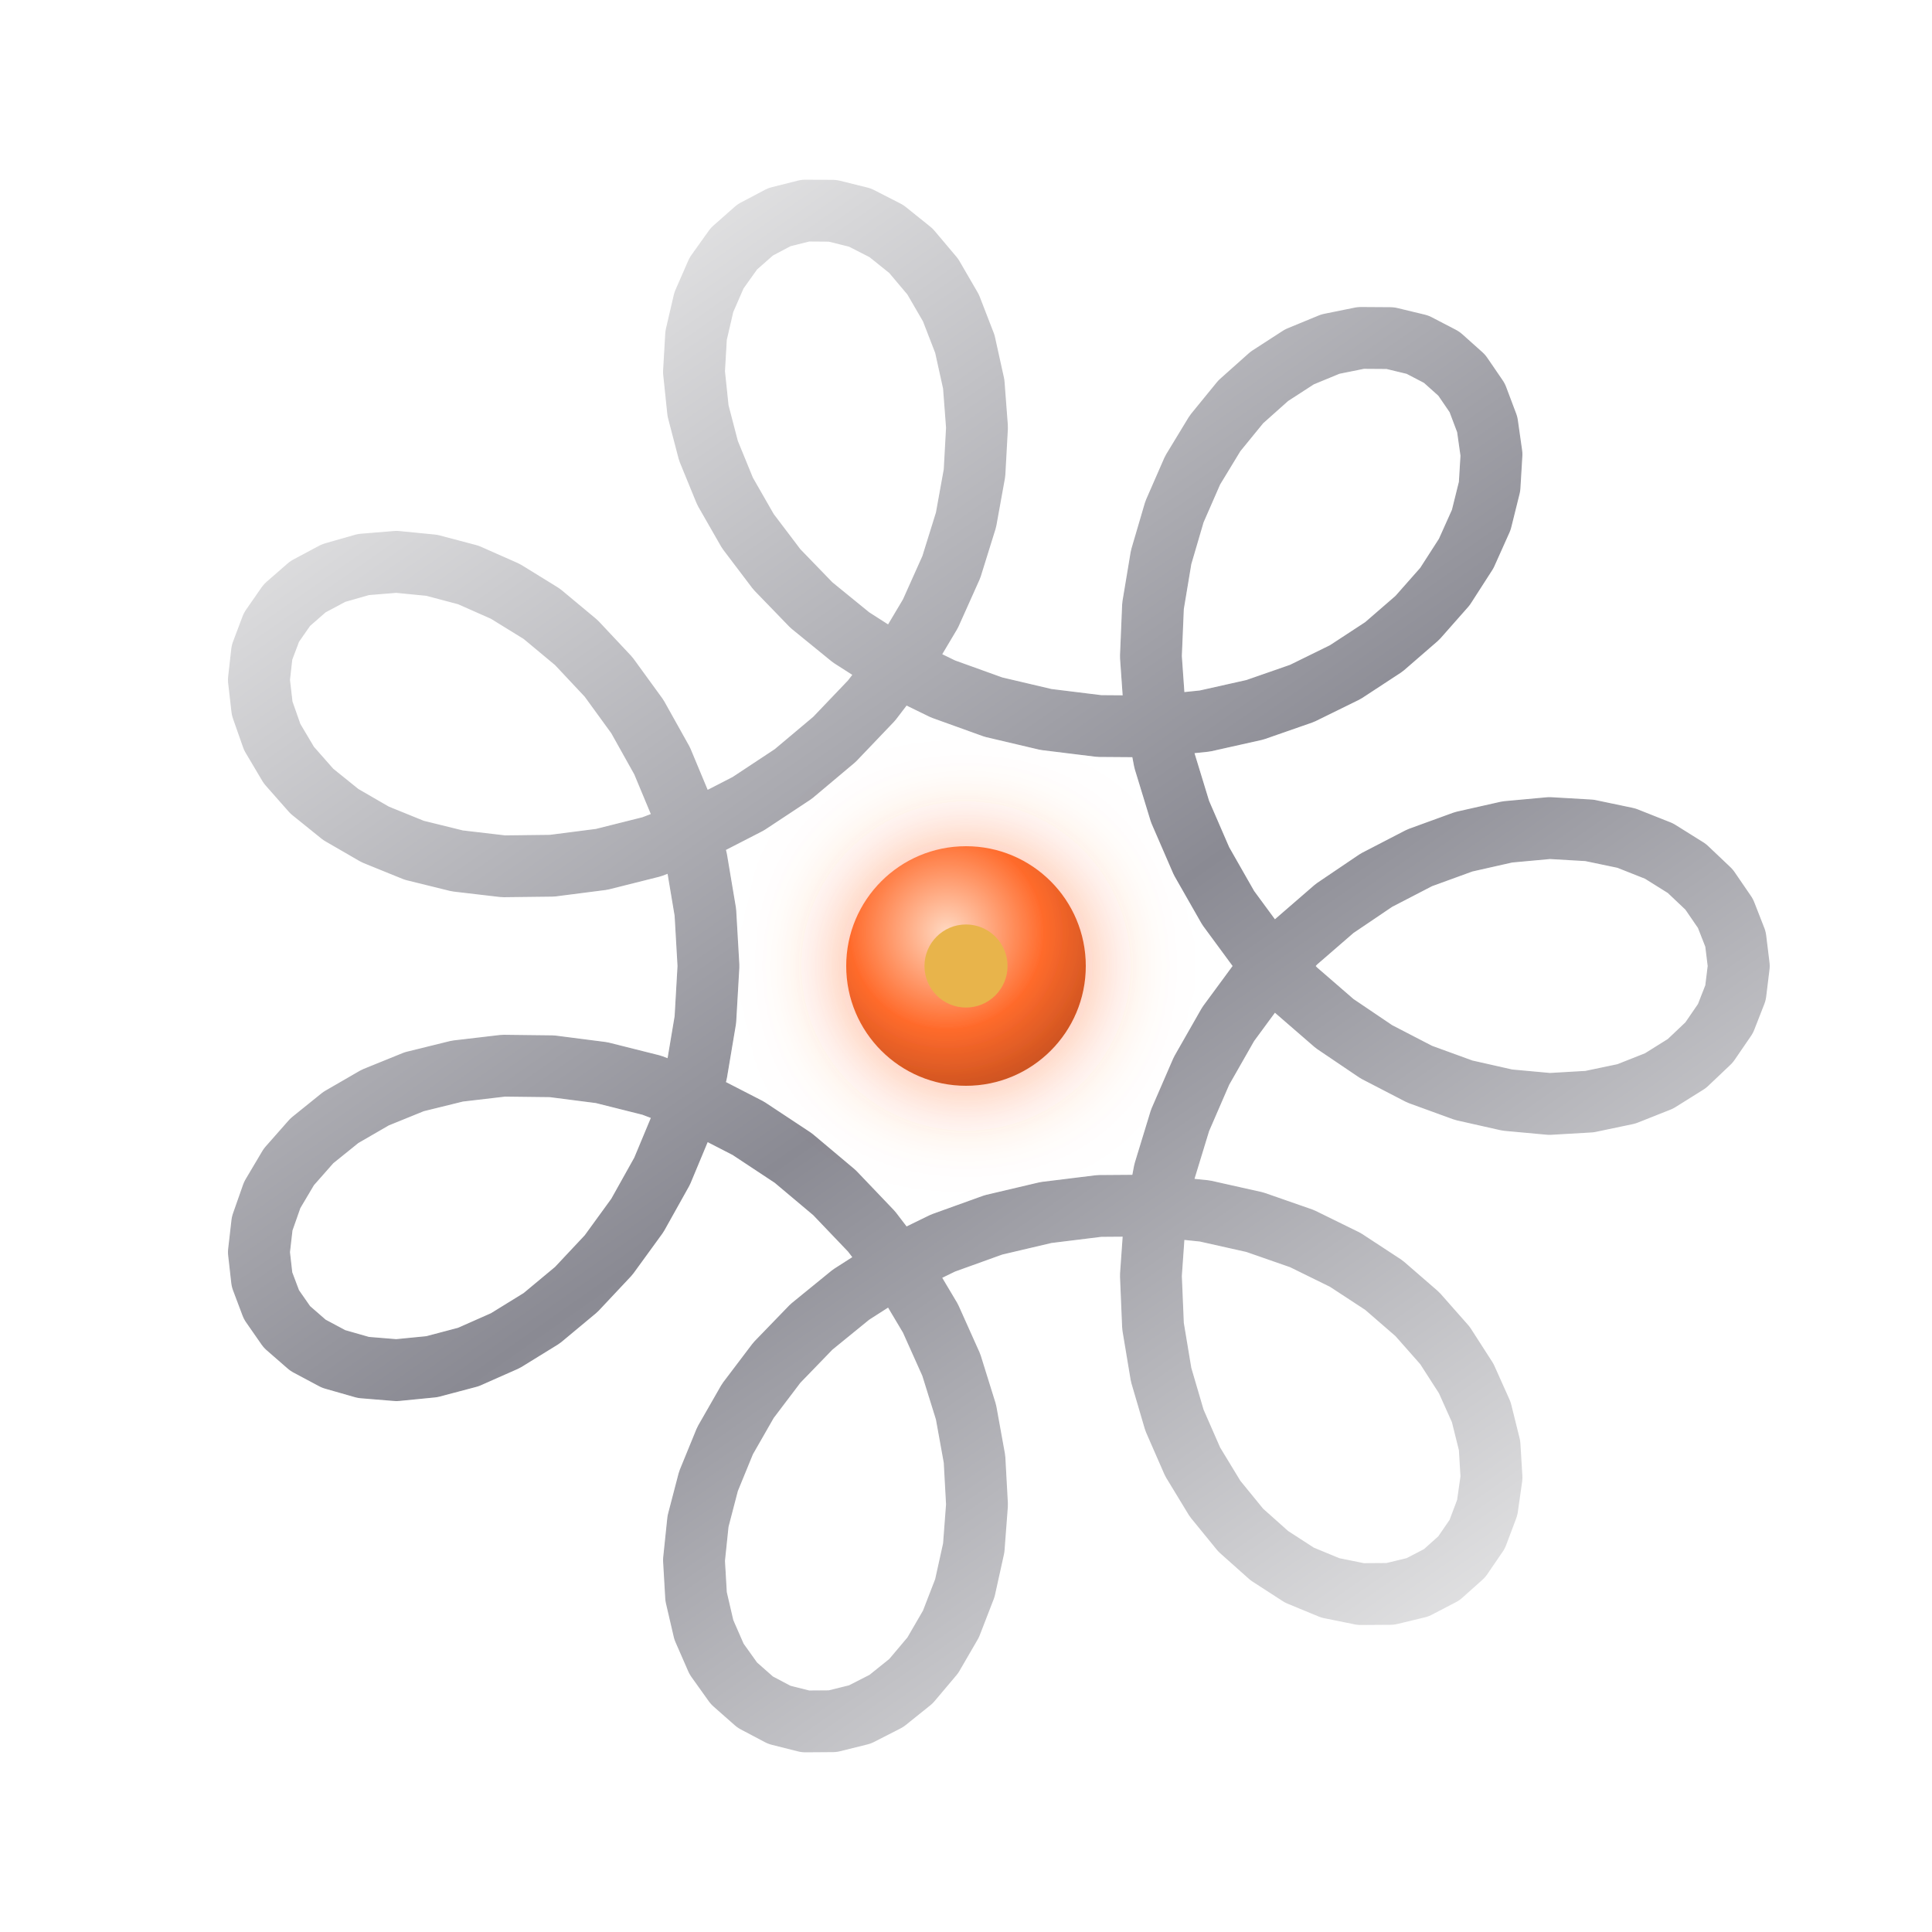
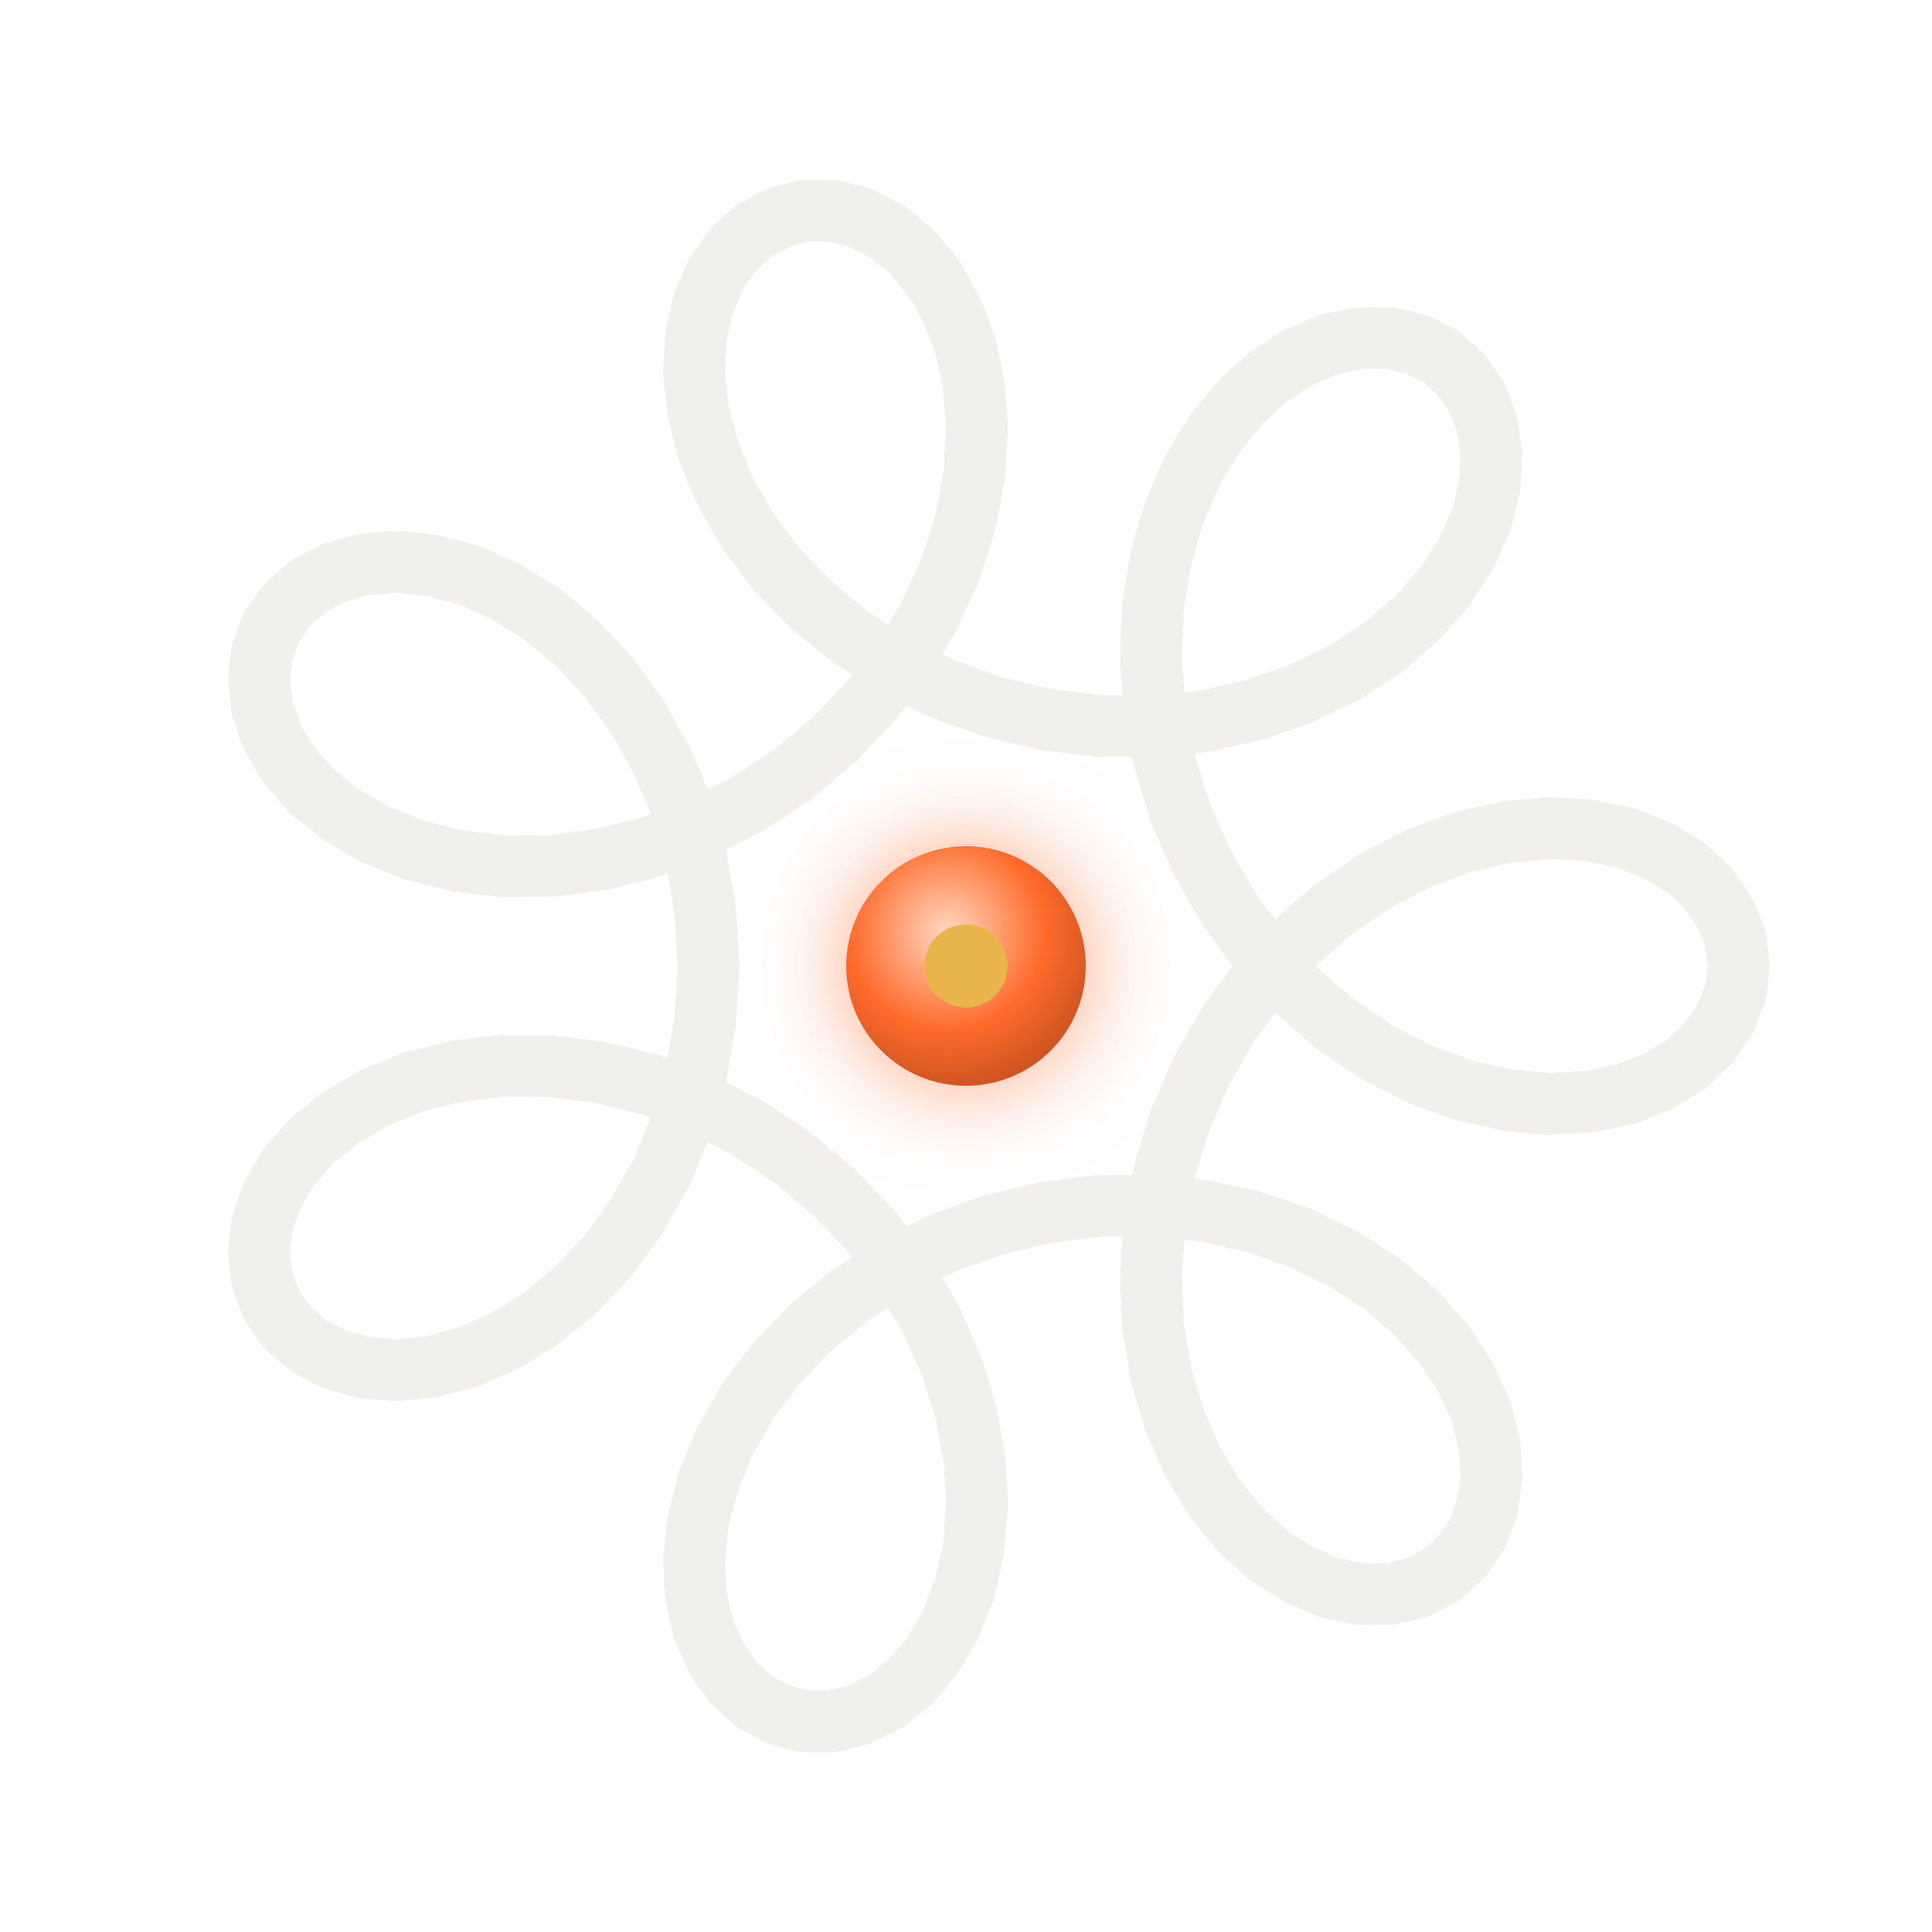
<svg xmlns="http://www.w3.org/2000/svg" viewBox="0 0 100 100" width="512" height="512" fill="none">
  <defs>
-     <linearGradient id="spiral" x1="15%" y1="0%" x2="85%" y2="100%">
-       <stop offset="0%" stop-color="#EDEDED" />
-       <stop offset="52%" stop-color="#8A8A93" />
-       <stop offset="100%" stop-color="#EDEDED" />
-     </linearGradient>
    <radialGradient id="core" cx="42%" cy="36%" r="72%">
      <stop offset="0%" stop-color="#FFD9C2" />
      <stop offset="56%" stop-color="#FF6B2C" />
      <stop offset="100%" stop-color="#C24E1E" />
    </radialGradient>
    <filter id="glow" x="-40%" y="-40%" width="180%" height="180%">
-       <feDropShadow dx="0" dy="0" stdDeviation="2.2" flood-color="#FFFFFF" flood-opacity="0.55" />
+       <feDropShadow dx="0" dy="0" stdDeviation="2.2" flood-color="#FFFFFF" flood-opacity="0.24" />
    </filter>
    <filter id="coreglow" x="-60%" y="-60%" width="220%" height="220%">
      <feDropShadow dx="0" dy="0" stdDeviation="2.4" flood-color="#FF6B2C" flood-opacity="0.6" />
    </filter>
  </defs>
  <g filter="url(#glow)">
-     <path d="M90.00 50.00 L89.83 48.61 L89.31 47.28 L88.46 46.04 L87.31 44.95 L85.87 44.05 L84.18 43.38 L82.27 42.98 L80.20 42.86 L78.02 43.06 L75.76 43.57 L73.48 44.40 L71.24 45.56 L69.08 47.02 L67.06 48.77 L65.21 50.78 L63.57 53.01 L62.19 55.43 L61.08 57.99 L60.27 60.64 L59.76 63.33 L59.57 66.02 L59.68 68.64 L60.10 71.16 L60.79 73.51 L61.73 75.66 L62.89 77.57 L64.22 79.20 L65.70 80.52 L67.26 81.53 L68.86 82.19 L70.44 82.51 L71.96 82.50 L73.37 82.16 L74.62 81.51 L75.66 80.58 L76.46 79.41 L76.98 78.03 L77.20 76.48 L77.10 74.82 L76.67 73.09 L75.89 71.35 L74.79 69.64 L73.36 68.02 L71.63 66.52 L69.63 65.21 L67.39 64.11 L64.95 63.26 L62.36 62.68 L59.66 62.40 L56.90 62.42 L54.14 62.76 L51.42 63.40 L48.81 64.34 L46.33 65.55 L44.05 67.01 L42.00 68.68 L40.21 70.53 L38.71 72.51 L37.53 74.57 L36.67 76.67 L36.13 78.74 L35.92 80.75 L36.03 82.64 L36.43 84.36 L37.09 85.87 L37.99 87.13 L39.09 88.10 L40.34 88.76 L41.69 89.10 L43.10 89.09 L44.51 88.74 L45.88 88.04 L47.15 87.02 L48.28 85.68 L49.22 84.06 L49.94 82.20 L50.40 80.12 L50.57 77.88 L50.44 75.52 L50.00 73.09 L49.24 70.65 L48.16 68.24 L46.78 65.92 L45.11 63.74 L43.19 61.73 L41.06 59.94 L38.73 58.40 L36.28 57.14 L33.73 56.17 L31.14 55.52 L28.57 55.19 L26.06 55.16 L23.67 55.44 L21.44 55.99 L19.42 56.81 L17.64 57.84 L16.14 59.05 L14.95 60.40 L14.09 61.85 L13.57 63.33 L13.40 64.81 L13.56 66.23 L14.05 67.53 L14.85 68.68 L15.94 69.63 L17.27 70.34 L18.81 70.78 L20.52 70.92 L22.35 70.74 L24.24 70.24 L26.16 69.39 L28.04 68.23 L29.83 66.74 L31.50 64.96 L32.99 62.91 L34.27 60.62 L35.30 58.15 L36.05 55.52 L36.51 52.78 L36.67 50.00 L36.51 47.22 L36.05 44.48 L35.30 41.85 L34.27 39.38 L32.99 37.09 L31.50 35.04 L29.83 33.26 L28.04 31.77 L26.16 30.61 L24.24 29.76 L22.35 29.26 L20.52 29.08 L18.81 29.22 L17.27 29.66 L15.94 30.37 L14.85 31.32 L14.05 32.47 L13.56 33.77 L13.40 35.19 L13.57 36.67 L14.09 38.15 L14.95 39.60 L16.14 40.95 L17.64 42.16 L19.42 43.19 L21.44 44.01 L23.67 44.56 L26.06 44.84 L28.57 44.81 L31.14 44.48 L33.73 43.83 L36.28 42.86 L38.73 41.60 L41.06 40.06 L43.19 38.27 L45.11 36.26 L46.78 34.08 L48.16 31.76 L49.24 29.35 L50.00 26.91 L50.44 24.48 L50.57 22.12 L50.40 19.88 L49.94 17.80 L49.22 15.94 L48.28 14.32 L47.15 12.98 L45.88 11.96 L44.51 11.26 L43.10 10.91 L41.69 10.90 L40.34 11.24 L39.09 11.90 L37.99 12.87 L37.09 14.13 L36.43 15.64 L36.03 17.36 L35.92 19.25 L36.13 21.26 L36.67 23.33 L37.53 25.43 L38.71 27.49 L40.21 29.47 L42.00 31.32 L44.05 32.99 L46.33 34.45 L48.81 35.66 L51.42 36.60 L54.14 37.24 L56.90 37.58 L59.66 37.60 L62.36 37.32 L64.95 36.74 L67.39 35.89 L69.63 34.79 L71.63 33.48 L73.36 31.98 L74.79 30.36 L75.89 28.65 L76.67 26.91 L77.10 25.18 L77.20 23.52 L76.98 21.97 L76.46 20.59 L75.66 19.42 L74.62 18.49 L73.37 17.84 L71.96 17.50 L70.44 17.49 L68.86 17.81 L67.26 18.47 L65.70 19.48 L64.22 20.80 L62.89 22.43 L61.73 24.34 L60.79 26.49 L60.10 28.84 L59.68 31.36 L59.57 33.98 L59.76 36.67 L60.27 39.36 L61.08 42.01 L62.19 44.57 L63.57 46.99 L65.21 49.22 L67.06 51.23 L69.08 52.98 L71.24 54.44 L73.48 55.60 L75.76 56.43 L78.02 56.94 L80.20 57.14 L82.27 57.02 L84.18 56.62 L85.87 55.95 L87.31 55.05 L88.46 53.96 L89.31 52.72 L89.83 51.39 L90.00 50.00 Z" fill="none" stroke="url(#spiral)" stroke-width="3.2" stroke-linecap="round" stroke-linejoin="round" />
+     <path d="M90.00 50.00 L89.83 48.61 L89.31 47.28 L88.46 46.04 L87.31 44.95 L85.87 44.05 L84.18 43.38 L82.27 42.98 L80.20 42.86 L78.02 43.06 L75.76 43.57 L73.48 44.40 L71.24 45.56 L69.08 47.02 L67.06 48.77 L65.21 50.78 L63.57 53.01 L62.19 55.43 L61.08 57.99 L60.27 60.64 L59.76 63.33 L59.57 66.02 L59.68 68.64 L60.10 71.16 L60.79 73.51 L61.73 75.66 L62.89 77.57 L64.22 79.20 L65.70 80.52 L67.26 81.53 L68.86 82.19 L70.44 82.51 L71.96 82.50 L73.37 82.16 L74.62 81.51 L75.66 80.58 L76.46 79.41 L76.98 78.03 L77.20 76.48 L77.10 74.82 L76.67 73.09 L75.89 71.35 L74.79 69.64 L73.36 68.02 L71.63 66.52 L69.63 65.21 L67.39 64.11 L64.95 63.26 L62.36 62.68 L59.66 62.40 L56.90 62.42 L54.14 62.76 L51.42 63.40 L48.81 64.34 L46.33 65.55 L44.05 67.01 L42.00 68.68 L40.21 70.53 L38.71 72.51 L37.53 74.57 L36.67 76.67 L36.13 78.74 L35.92 80.75 L36.03 82.64 L36.43 84.36 L37.09 85.87 L37.99 87.13 L39.09 88.10 L40.34 88.76 L41.69 89.10 L43.10 89.09 L44.51 88.74 L45.88 88.04 L47.15 87.02 L48.28 85.68 L49.22 84.06 L49.94 82.20 L50.40 80.12 L50.57 77.88 L50.44 75.52 L50.00 73.09 L49.24 70.65 L48.16 68.24 L46.78 65.92 L45.11 63.74 L43.19 61.73 L41.06 59.94 L38.73 58.40 L36.28 57.14 L33.73 56.17 L31.14 55.52 L28.57 55.19 L26.06 55.16 L23.67 55.44 L21.44 55.99 L19.42 56.81 L17.64 57.84 L16.14 59.05 L14.95 60.40 L14.09 61.85 L13.57 63.33 L13.40 64.81 L13.56 66.23 L14.05 67.53 L14.85 68.68 L15.94 69.63 L17.27 70.34 L18.81 70.78 L20.52 70.92 L22.35 70.74 L24.24 70.24 L26.16 69.39 L28.04 68.23 L29.83 66.74 L31.50 64.96 L32.99 62.91 L34.27 60.62 L35.30 58.15 L36.05 55.52 L36.51 52.78 L36.67 50.00 L36.51 47.22 L36.05 44.48 L35.30 41.85 L34.27 39.38 L32.99 37.09 L31.50 35.04 L29.83 33.26 L28.04 31.77 L26.16 30.61 L24.24 29.76 L22.35 29.26 L20.52 29.08 L18.81 29.22 L17.27 29.66 L15.94 30.37 L14.85 31.32 L14.05 32.47 L13.56 33.77 L13.40 35.19 L13.57 36.67 L14.09 38.15 L14.95 39.60 L16.14 40.95 L17.64 42.16 L19.42 43.19 L21.44 44.01 L23.67 44.56 L26.06 44.84 L28.57 44.81 L31.14 44.48 L33.73 43.83 L36.28 42.86 L38.73 41.60 L41.06 40.06 L43.19 38.27 L45.11 36.26 L46.78 34.08 L48.16 31.76 L49.24 29.35 L50.00 26.91 L50.44 24.48 L50.57 22.12 L50.40 19.88 L49.94 17.80 L49.22 15.94 L48.28 14.32 L47.15 12.98 L45.88 11.96 L44.51 11.26 L43.10 10.91 L41.69 10.90 L40.34 11.24 L39.09 11.90 L37.99 12.87 L37.09 14.13 L36.43 15.64 L36.03 17.36 L35.92 19.25 L36.13 21.26 L36.67 23.33 L37.53 25.43 L38.71 27.49 L40.21 29.47 L42.00 31.32 L44.05 32.99 L46.33 34.45 L48.81 35.66 L51.42 36.60 L54.14 37.24 L56.90 37.58 L59.66 37.60 L62.36 37.32 L64.95 36.74 L67.39 35.89 L69.63 34.79 L71.63 33.48 L73.36 31.98 L74.79 30.36 L75.89 28.65 L76.67 26.91 L77.10 25.18 L77.20 23.52 L76.98 21.97 L76.46 20.59 L75.66 19.42 L74.62 18.49 L73.37 17.84 L71.96 17.50 L70.44 17.49 L68.86 17.81 L67.26 18.47 L65.70 19.48 L64.22 20.80 L62.89 22.43 L61.73 24.34 L60.79 26.49 L60.10 28.84 L59.68 31.36 L59.57 33.98 L59.76 36.67 L60.27 39.36 L61.08 42.01 L62.19 44.57 L63.57 46.99 L65.21 49.22 L67.06 51.23 L69.08 52.98 L71.24 54.44 L73.48 55.60 L75.76 56.43 L78.02 56.94 L80.20 57.14 L82.27 57.02 L84.18 56.62 L85.87 55.95 L87.31 55.05 L88.46 53.96 L89.31 52.72 L89.83 51.39 L90.00 50.00 Z" fill="none" stroke="#f2f0ed" stroke-width="3.2" stroke-linecap="round" stroke-linejoin="round" />
    <animateTransform attributeName="transform" type="rotate" from="0 50 50" to="360 50 50" dur="18s" repeatCount="indefinite" />
  </g>
  <g filter="url(#coreglow)">
    <circle cx="50" cy="50" r="6.2" fill="url(#core)">
      <animate attributeName="r" values="6.2;6.9;6.2" dur="3s" repeatCount="indefinite" calcMode="spline" keyTimes="0;0.5;1" keySplines="0.4 0 0.6 1;0.4 0 0.6 1" />
    </circle>
    <circle cx="50" cy="50" r="2.15" fill="#E8B44C">
      <animate attributeName="r" values="2.15;2.5;2.15" dur="3s" repeatCount="indefinite" calcMode="spline" keyTimes="0;0.5;1" keySplines="0.4 0 0.6 1;0.4 0 0.6 1" />
    </circle>
  </g>
</svg>
